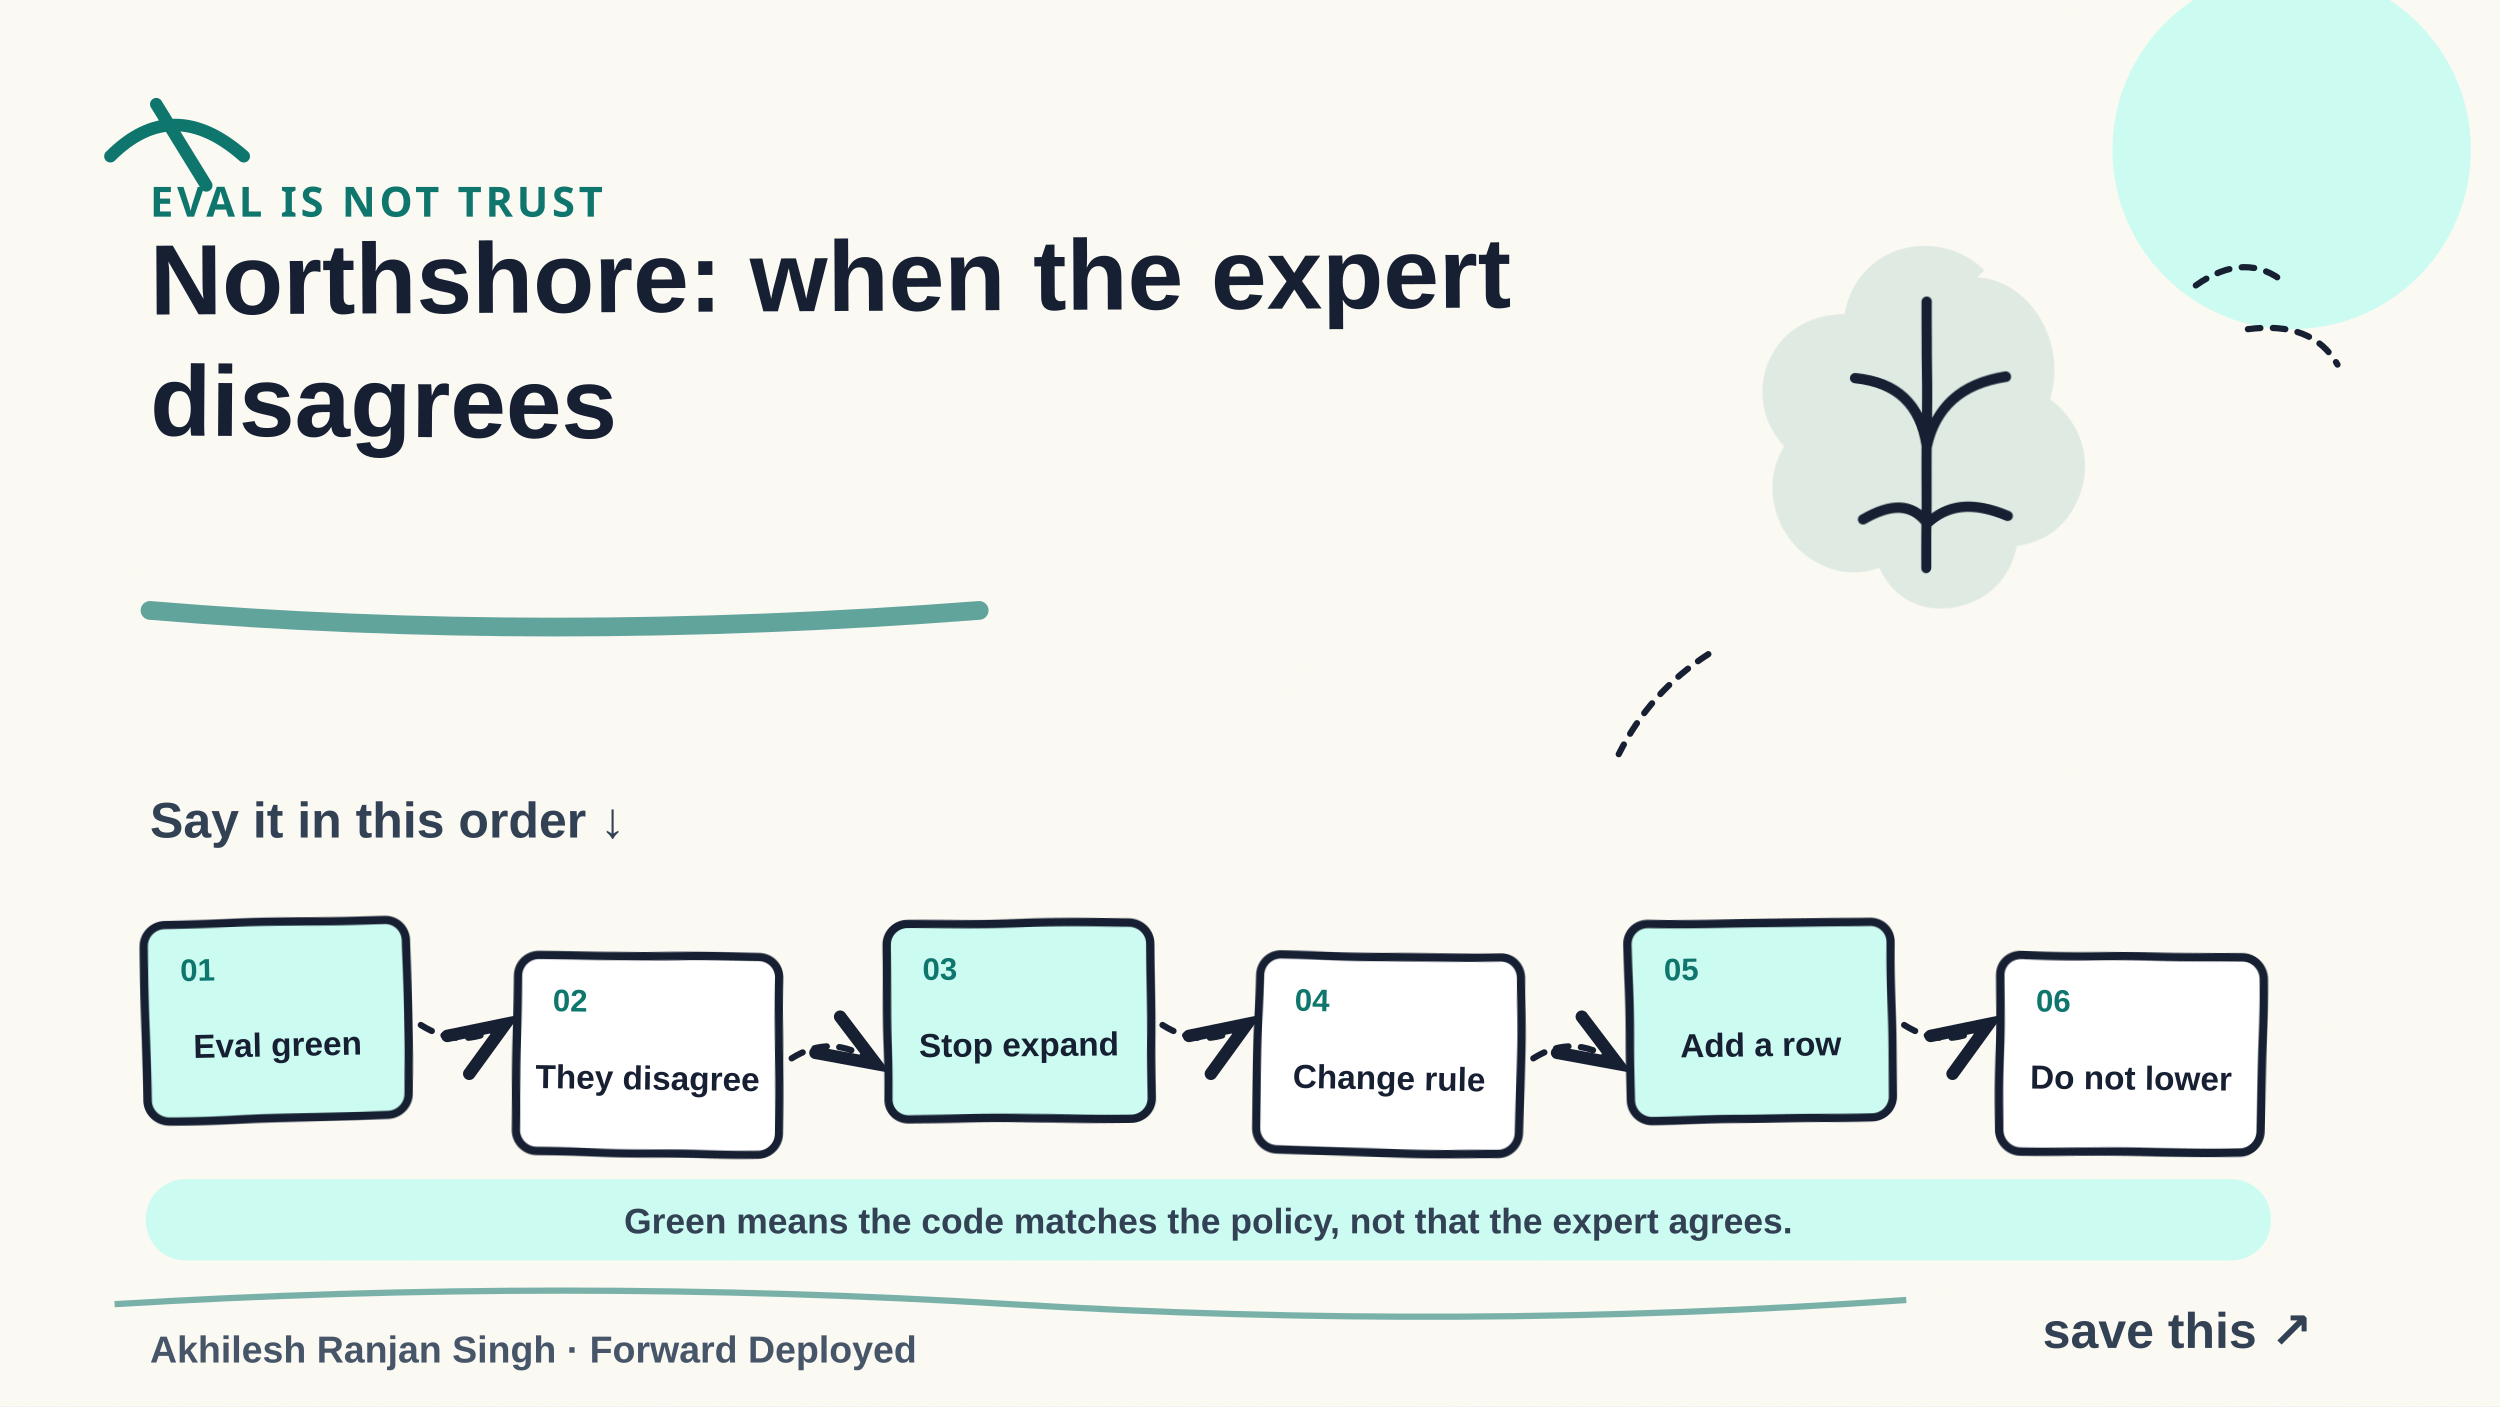
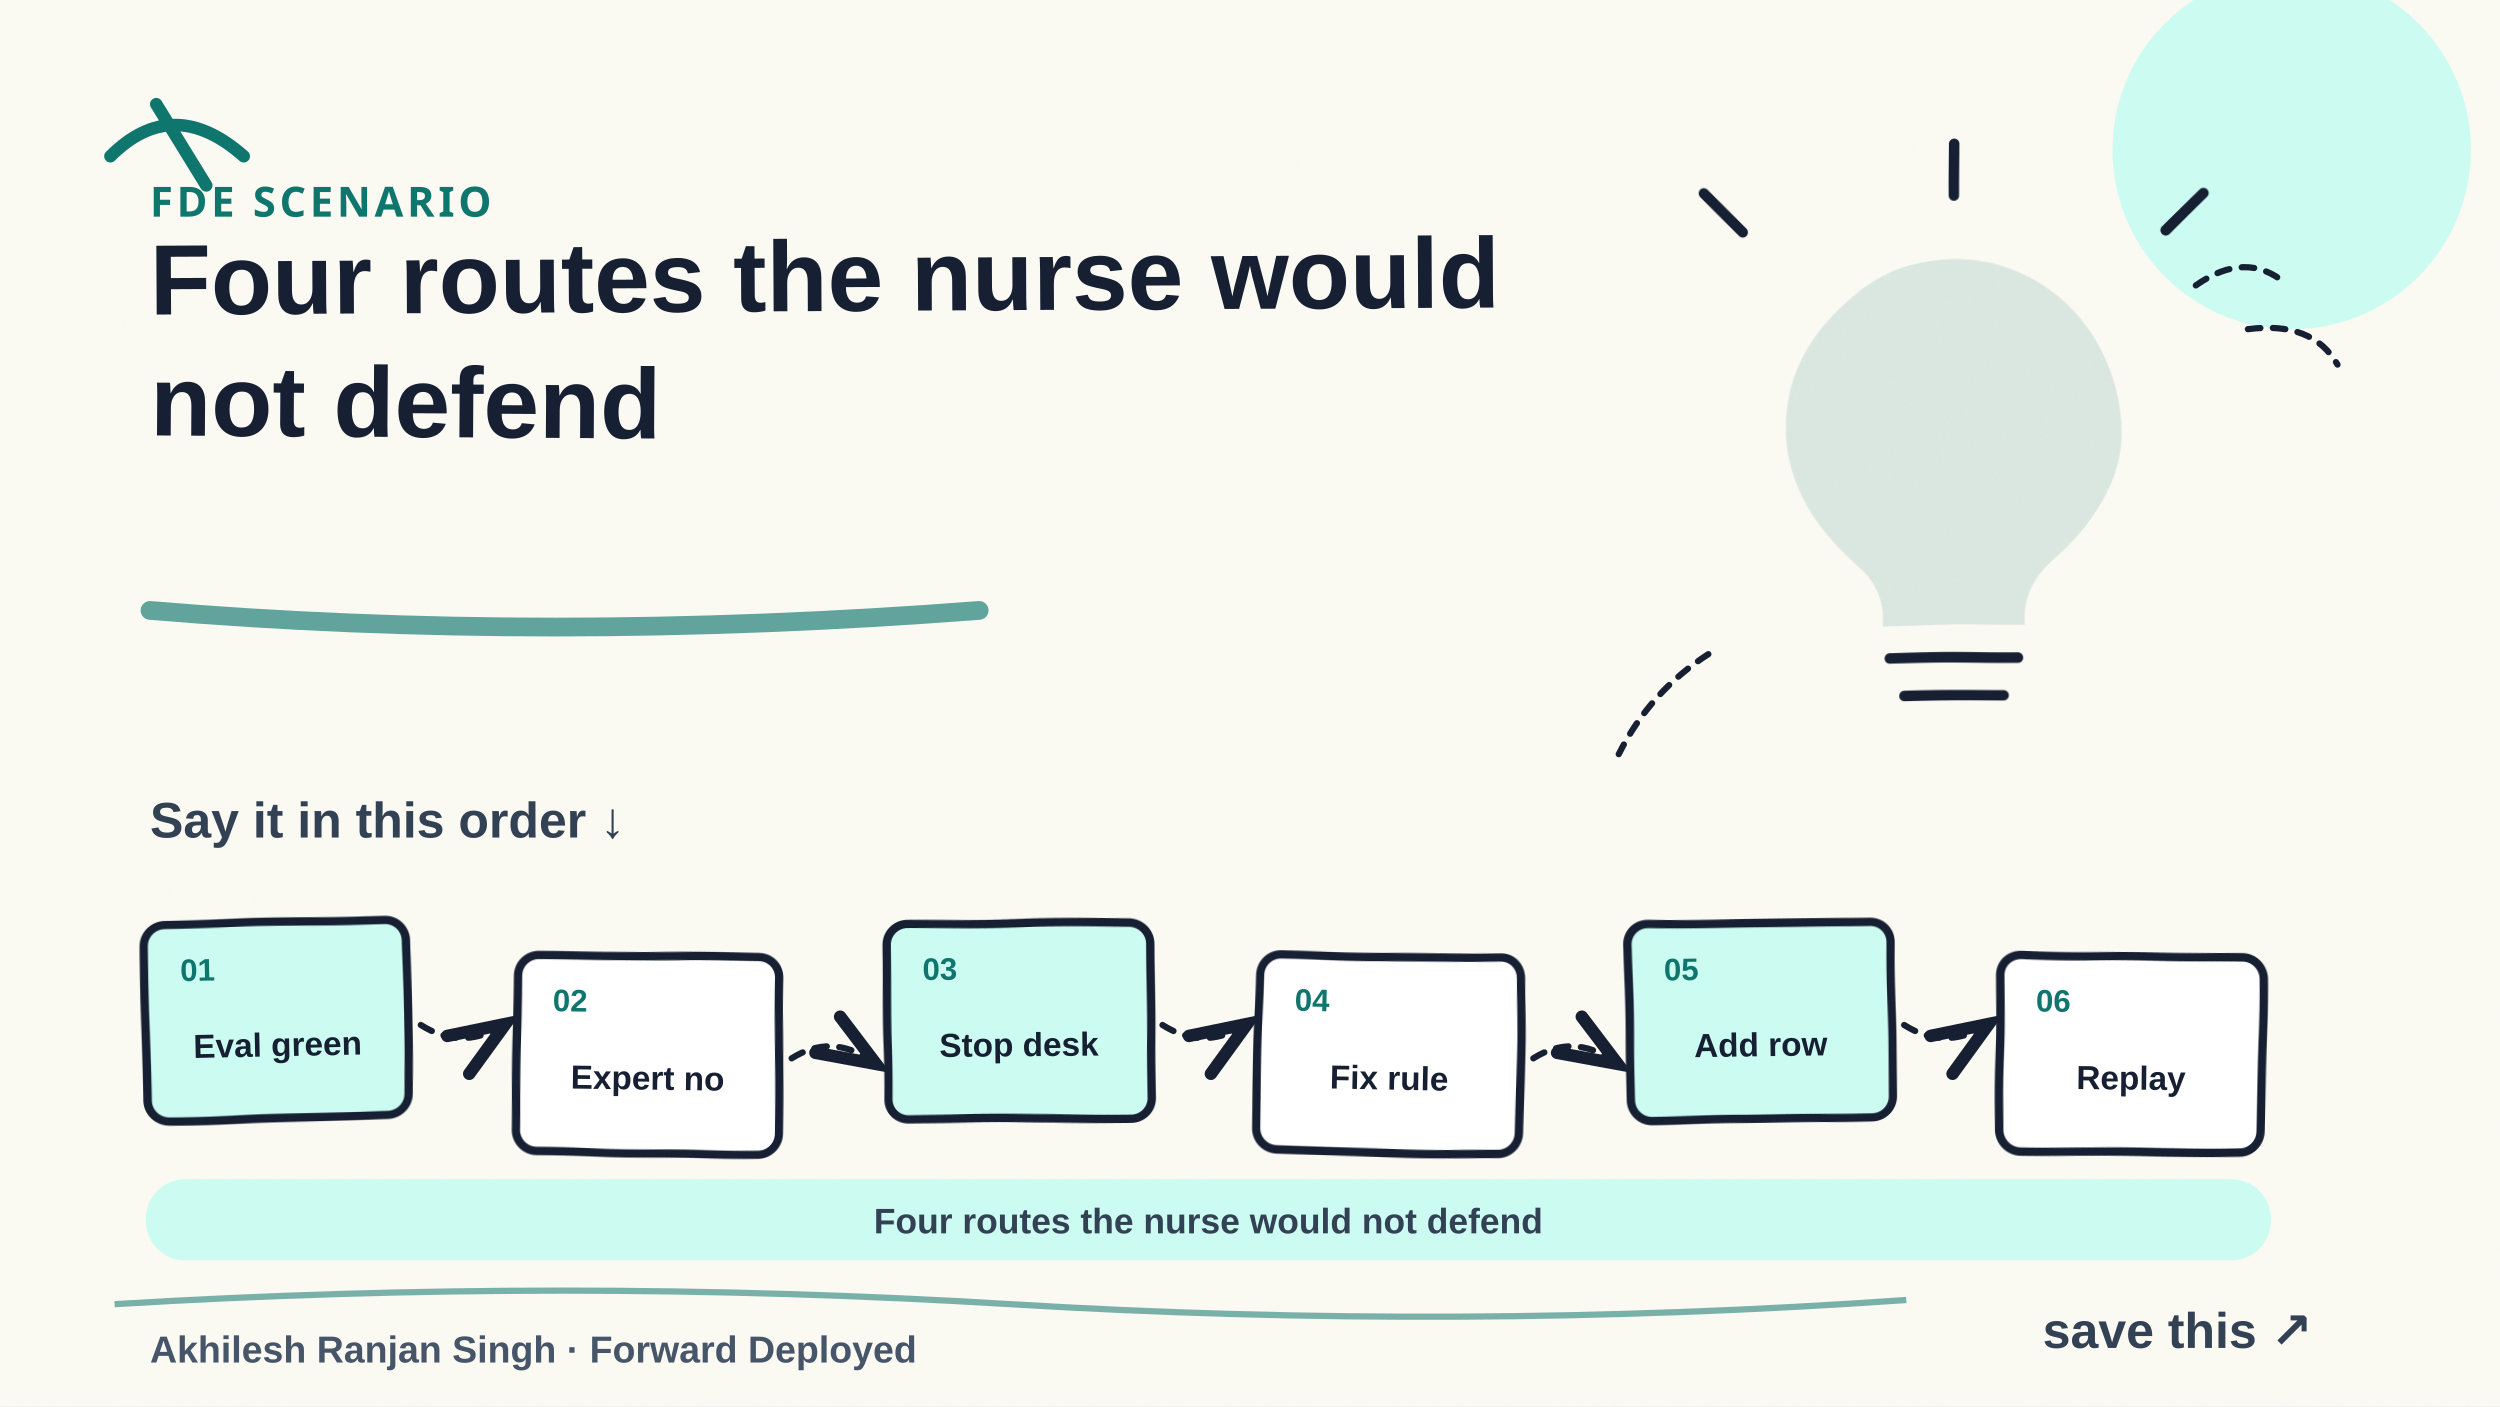
<svg xmlns="http://www.w3.org/2000/svg" width="1200" height="675" viewBox="0 0 1200 675">
  <defs>
    <filter id="paper">
      <feTurbulence type="fractalNoise" baseFrequency=".7" numOctaves="3" seed="8" />
      <feBlend in="SourceGraphic" mode="multiply" />
    </filter>
    <filter id="wobble">
      <feTurbulence type="fractalNoise" baseFrequency=".012" numOctaves="2" seed="4" result="warp" />
      <feDisplacementMap in="SourceGraphic" in2="warp" scale="3" />
    </filter>
    <marker id="arrow" markerWidth="12" markerHeight="12" refX="9" refY="4" orient="auto">
      <path d="M1 1L10 4 1 8" fill="none" stroke="#172033" stroke-width="2" stroke-linecap="round" />
    </marker>
    <style>.ink{fill:none;stroke:#172033;stroke-width:7;stroke-linecap:round;stroke-linejoin:round}.thin{stroke-width:5}.eyebrow{font-family:"Comic Sans MS","Chalkboard SE",sans-serif;font-size:20px;font-weight:700;fill:#0f766e;letter-spacing:1.8px}.title{font-family:"Arial Rounded MT Bold","Trebuchet MS",Arial,sans-serif;font-size:48px;font-weight:900;fill:#172033}.note{font-family:"Comic Sans MS","Chalkboard SE",Arial,sans-serif;font-size:24px;font-weight:700;fill:#334155}.detail{font-family:"Comic Sans MS","Chalkboard SE",Arial,sans-serif;font-size:17px;font-weight:700;fill:#334155}.card{stroke:#172033;stroke-width:4;filter:url(#wobble)}.step{font-family:"Comic Sans MS",Arial,sans-serif;font-size:15px;font-weight:700;fill:#0f766e}.cardText{font-family:"Arial Rounded MT Bold","Trebuchet MS",Arial,sans-serif;font-size:16px;font-weight:800;fill:#172033}.scribble{fill:none;stroke:#172033;stroke-width:3;stroke-linecap:round;stroke-dasharray:6 6}.footer{font-family:"Comic Sans MS","Chalkboard SE",Arial,sans-serif;font-size:18px;font-weight:700;fill:#475569}</style>
  </defs>
  <rect width="1200" height="675" fill="#fffdf6" />
  <g opacity=".03" filter="url(#paper)">
    <rect width="1200" height="675" fill="#64748b" />
  </g>
  <circle cx="1100" cy="72" r="86" fill="#ccfbf1" />
  <path d="M53 75q30-30 64 0m-42-25 24 39" fill="none" stroke="#0f766e" stroke-width="6" stroke-linecap="round" />
-   <text x="72" y="104" class="eyebrow">EVAL IS NOT TRUST</text>
-   <text x="72" y="151" class="title" transform="rotate(-0.3 72 151)">Northshore: when the expert</text>
-   <text x="72" y="209" class="title" transform="rotate(0.35 72 209)">disagrees</text>
+   <text x="72" y="104" class="eyebrow">FDE SCENARIO</text>
+   <text x="72" y="151" class="title" transform="rotate(-0.3 72 151)">Four routes the nurse would</text>
+   <text x="72" y="209" class="title" transform="rotate(0.35 72 209)">not defend</text>
  <path d="M72 293q190 16 398 0" fill="none" stroke="#0f766e" stroke-width="9" stroke-linecap="round" opacity=".65" />
  <g filter="url(#wobble)">
-     <path d="M950 133c-22-22-60-9-62 21-35-3-50 39-26 60-22 29 10 68 42 53 11 33 58 27 61-8 34-3 43-48 14-66 13-34-18-68-48-51" fill="#0f766e" opacity=".12" stroke="#0f766e" stroke-width="8" />
-     <path d="M925 145v128m-35-92q30 3 35 33m38-33q-32 5-38 34m-31 34q20-12 31 2m39-3q-24-10-39 4" class="ink thin" />
+     <path d="M938 128c-44 0-77 36-77 78 0 28 15 47 34 64 8 7 12 17 12 27h62c0-11 5-21 13-29 18-17 32-35 32-62 0-44-34-78-76-78z" fill="#0f766e" opacity=".14" stroke="#0f766e" stroke-width="7" />
+     <path d="M907 316h62m-55 18h48M938 94V69m-102 42-18-18m222 18 18-18" class="ink thin" />
  </g>
  <path d="M1054 137q24-17 43-1m-18 22q31-4 43 17M820 314q-28 18-43 48" class="scribble" />
  <text x="72" y="402" class="note">Say it in this order ↓</text>
  <g transform="rotate(-1.2 133 490)">
    <rect x="70" y="443" width="126" height="94" rx="10" fill="#ccfbf1" class="card" />
    <text x="87" y="470" class="step">01</text>
    <text x="133" y="507" class="cardText" text-anchor="middle">Eval green</text>
  </g>
  <path d="M202 492q19 12 38 1" class="scribble" marker-end="url(#arrow)" />
  <g transform="rotate(0.8 311 506)">
    <rect x="248" y="459" width="126" height="94" rx="10" fill="#fff" class="card" />
    <text x="265" y="486" class="step">02</text>
-     <text x="311" y="523" class="cardText" text-anchor="middle">They disagree</text>
+     <text x="311" y="523" class="cardText" text-anchor="middle">Expert no</text>
  </g>
  <path d="M380 508q19 -12 38 1" class="scribble" marker-end="url(#arrow)" />
  <g transform="rotate(-0.5 489 490)">
    <rect x="426" y="443" width="126" height="94" rx="10" fill="#ccfbf1" class="card" />
    <text x="443" y="470" class="step">03</text>
-     <text x="489" y="507" class="cardText" text-anchor="middle">Stop expand</text>
+     <text x="489" y="507" class="cardText" text-anchor="middle">Stop desk</text>
  </g>
  <path d="M558 492q19 12 38 1" class="scribble" marker-end="url(#arrow)" />
  <g transform="rotate(1.1 667 506)">
    <rect x="604" y="459" width="126" height="94" rx="10" fill="#fff" class="card" />
    <text x="621" y="486" class="step">04</text>
-     <text x="667" y="523" class="cardText" text-anchor="middle">Change rule</text>
+     <text x="667" y="523" class="cardText" text-anchor="middle">Fix rule</text>
  </g>
  <path d="M736 508q19 -12 38 1" class="scribble" marker-end="url(#arrow)" />
  <g transform="rotate(-0.8 845 490)">
    <rect x="782" y="443" width="126" height="94" rx="10" fill="#ccfbf1" class="card" />
    <text x="799" y="470" class="step">05</text>
-     <text x="845" y="507" class="cardText" text-anchor="middle">Add a row</text>
+     <text x="845" y="507" class="cardText" text-anchor="middle">Add row</text>
  </g>
  <path d="M914 492q19 12 38 1" class="scribble" marker-end="url(#arrow)" />
  <g transform="rotate(0.6 1023 506)">
    <rect x="960" y="459" width="126" height="94" rx="10" fill="#fff" class="card" />
    <text x="977" y="486" class="step">06</text>
-     <text x="1023" y="523" class="cardText" text-anchor="middle">Do not lower</text>
+     <text x="1023" y="523" class="cardText" text-anchor="middle">Replay</text>
  </g>
  <rect x="70" y="566" width="1020" height="39" rx="19" fill="#ccfbf1" />
-   <text x="580" y="592" class="detail" text-anchor="middle">Green means the code matches the policy, not that the expert agrees.</text>
+   <text x="580" y="592" class="detail" text-anchor="middle">Four routes the nurse would not defend</text>
  <path d="M55 626q215-13 430 0t430-2" fill="none" stroke="#0f766e" stroke-width="3" opacity=".55" />
  <text x="72" y="654" class="footer">Akhilesh Ranjan Singh  ·  Forward Deployed</text>
  <text x="1110" y="647" class="note" text-anchor="end">save this ↗</text>
</svg>
